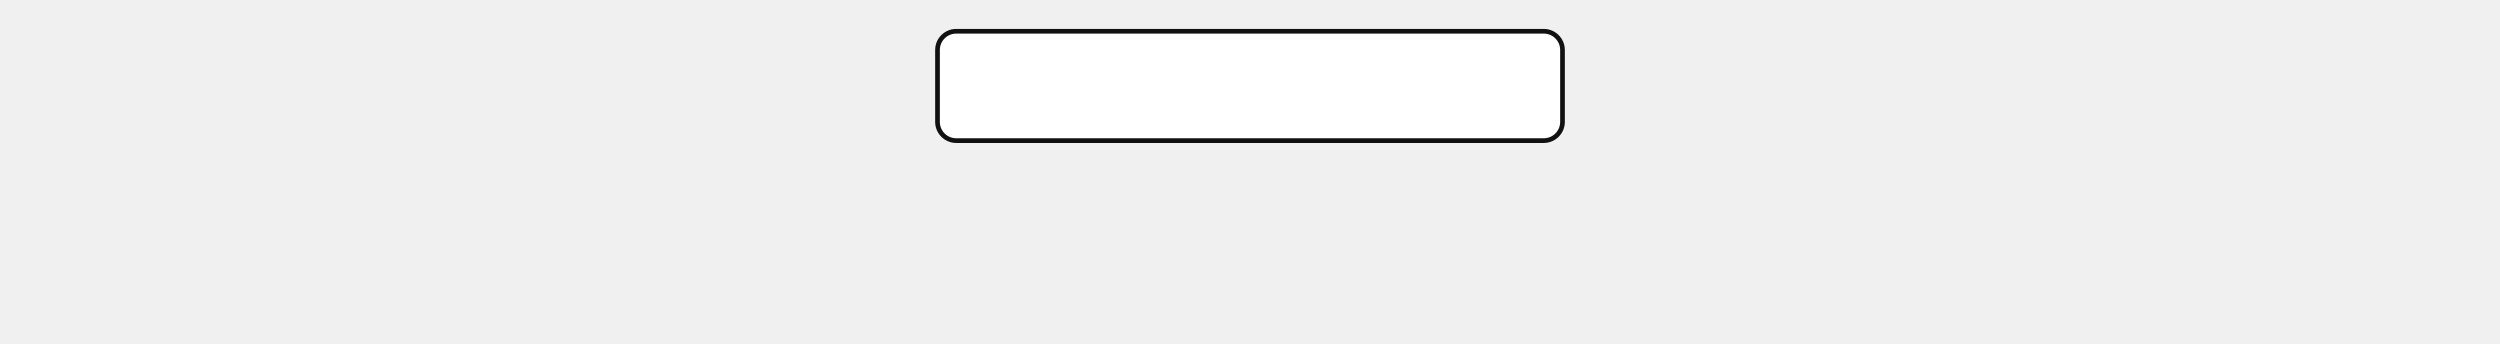
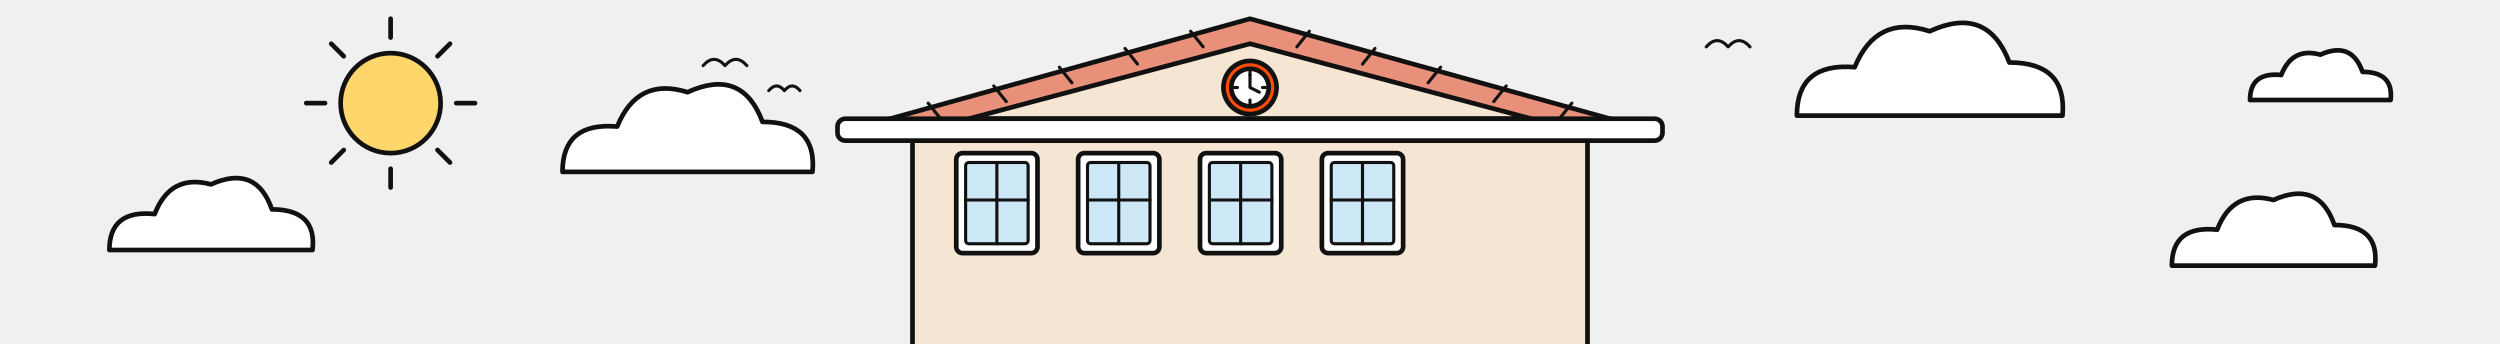
<svg xmlns="http://www.w3.org/2000/svg" viewBox="0 0 1600 220" width="1600" height="220">
-   <g stroke="#111" stroke-width="3" stroke-linejoin="round" stroke-linecap="round">
-     <rect x="600" y="20" width="400" height="70" rx="12" fill="#ffffff" />
+   <g stroke="#111111" stroke-width="3" stroke-linejoin="round" stroke-linecap="round">
+     <circle cx="250" cy="66" r="32" fill="#ffd66b" />
+     <path d="M250 24 L250 12 M292 66 L304 66 M250 108 L250 120 M208 66 L196 66 M280 96 L288 104 M280 36 L288 28 M220 96 L212 104 M220 36 L212 28" stroke-width="3" />
+     <path d="M70 160 Q70 134 99 137 Q109 111 135 118 Q164 105 174 134 Q203 134 200 160 Z" fill="#ffffff" />
+     <path d="M360 110 Q360 78 395 81 Q408 49 440 59 Q475 43 488 78 Q523 78 520 110 Z" fill="#ffffff" />
+     <path d="M1150 74 Q1150 40 1187 43 Q1201 9 1235 20 Q1272 3 1286 40 Q1323 40 1320 74 Z" fill="#ffffff" />
+     <path d="M1390 170 Q1390 144 1419 147 Q1429 121 1455 128 Q1484 115 1494 144 Q1523 144 1520 170 Z" fill="#ffffff" />
+     <path d="M1440 64 Q1440 46 1460 48 Q1467 30 1485 35 Q1505 26 1512 46 Q1532 46 1530 64 Z" fill="#ffffff" />
+     <path d="M450 42 Q457 34 464 42 Q471 34 478 42 M492 58 Q497 52 502 58 Q507 52 512 58 M1092 30 Q1099 22 1106 30 Q1113 22 1120 30" fill="none" stroke-width="2" />
+     <rect x="584" y="74" width="432" height="170" fill="#f5e6d3" />
+     <rect x="612" y="98" width="52" height="64" rx="4" fill="#ffffff" />
+     <rect x="618" y="104" width="40" height="52" rx="2" fill="#cde8f6" stroke-width="2" />
+     <path d="M638 104 V156 M618 128 H658" stroke-width="2" />
+     <rect x="690" y="98" width="52" height="64" rx="4" fill="#ffffff" />
+     <rect x="696" y="104" width="40" height="52" rx="2" fill="#cde8f6" stroke-width="2" />
+     <path d="M716 104 V156 M696 128 H736" stroke-width="2" />
+     <rect x="768" y="98" width="52" height="64" rx="4" fill="#ffffff" />
+     <rect x="774" y="104" width="40" height="52" rx="2" fill="#cde8f6" stroke-width="2" />
+     <path d="M794 104 V156 M774 128 H814" stroke-width="2" />
+     <rect x="846" y="98" width="52" height="64" rx="4" fill="#ffffff" />
+     <rect x="852" y="104" width="40" height="52" rx="2" fill="#cde8f6" stroke-width="2" />
+     <path d="M872 104 V156 M852 128 H892" stroke-width="2" />
+     <path d="M548 82 L800 12 L1052 82 Z" fill="#e8907a" />
+     <path d="M620 76 L800 28 L980 76 Z" fill="#f5e6d3" />
+     <path d="M594 66 L602 76 M1006 66 L998 76 M636 55 L644 65 M964 55 L956 65 M678 43 L686 53 M922 43 L914 53 M720 31 L728 41 M880 31 L872 41 M762 20 L770 30 M838 20 L830 30" stroke-width="2" />
+     <rect x="536" y="76" width="528" height="14" rx="5" fill="#ffffff" />
+     <circle cx="800" cy="56" r="17" fill="#ff4d00" />
+     <circle cx="800" cy="56" r="12" fill="#ffffff" />
+     <path d="M800 46 V48 M810 56 H808 M800 66 V64 M790 56 H792" stroke-width="2" />
+     <path d="M800 56 V48 M800 56 L806 59" stroke-width="2" />
  </g>
</svg>
